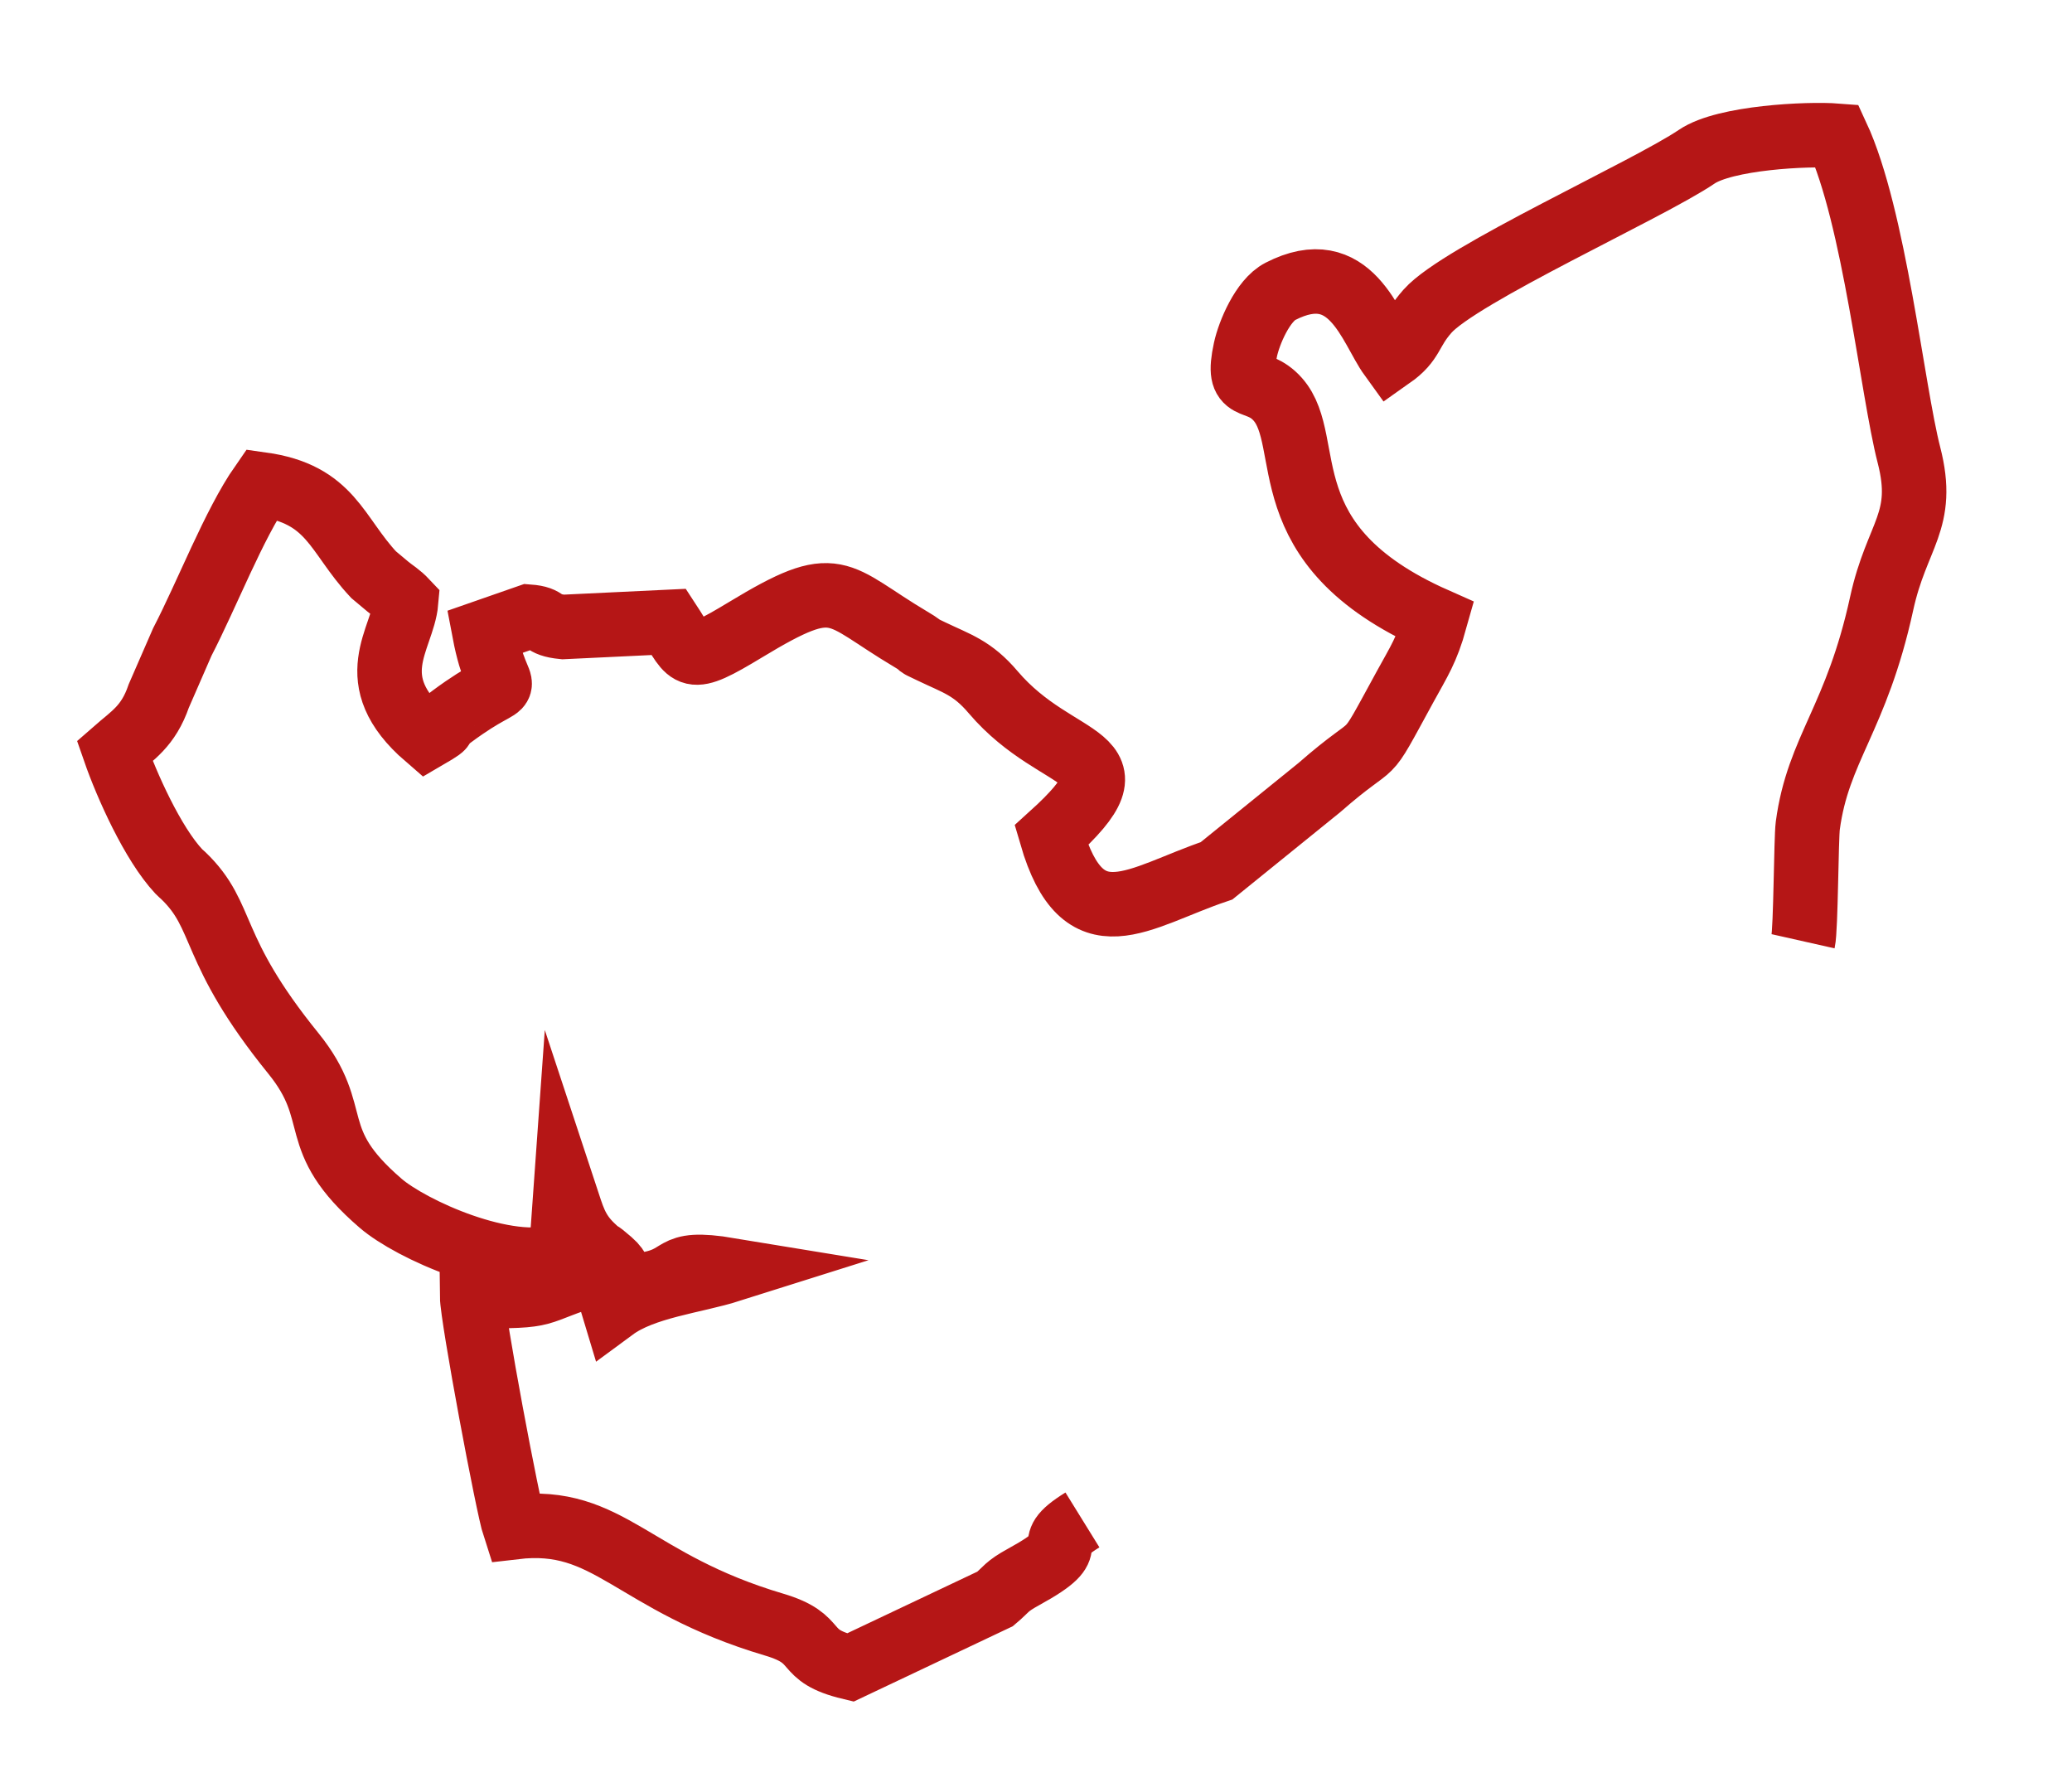
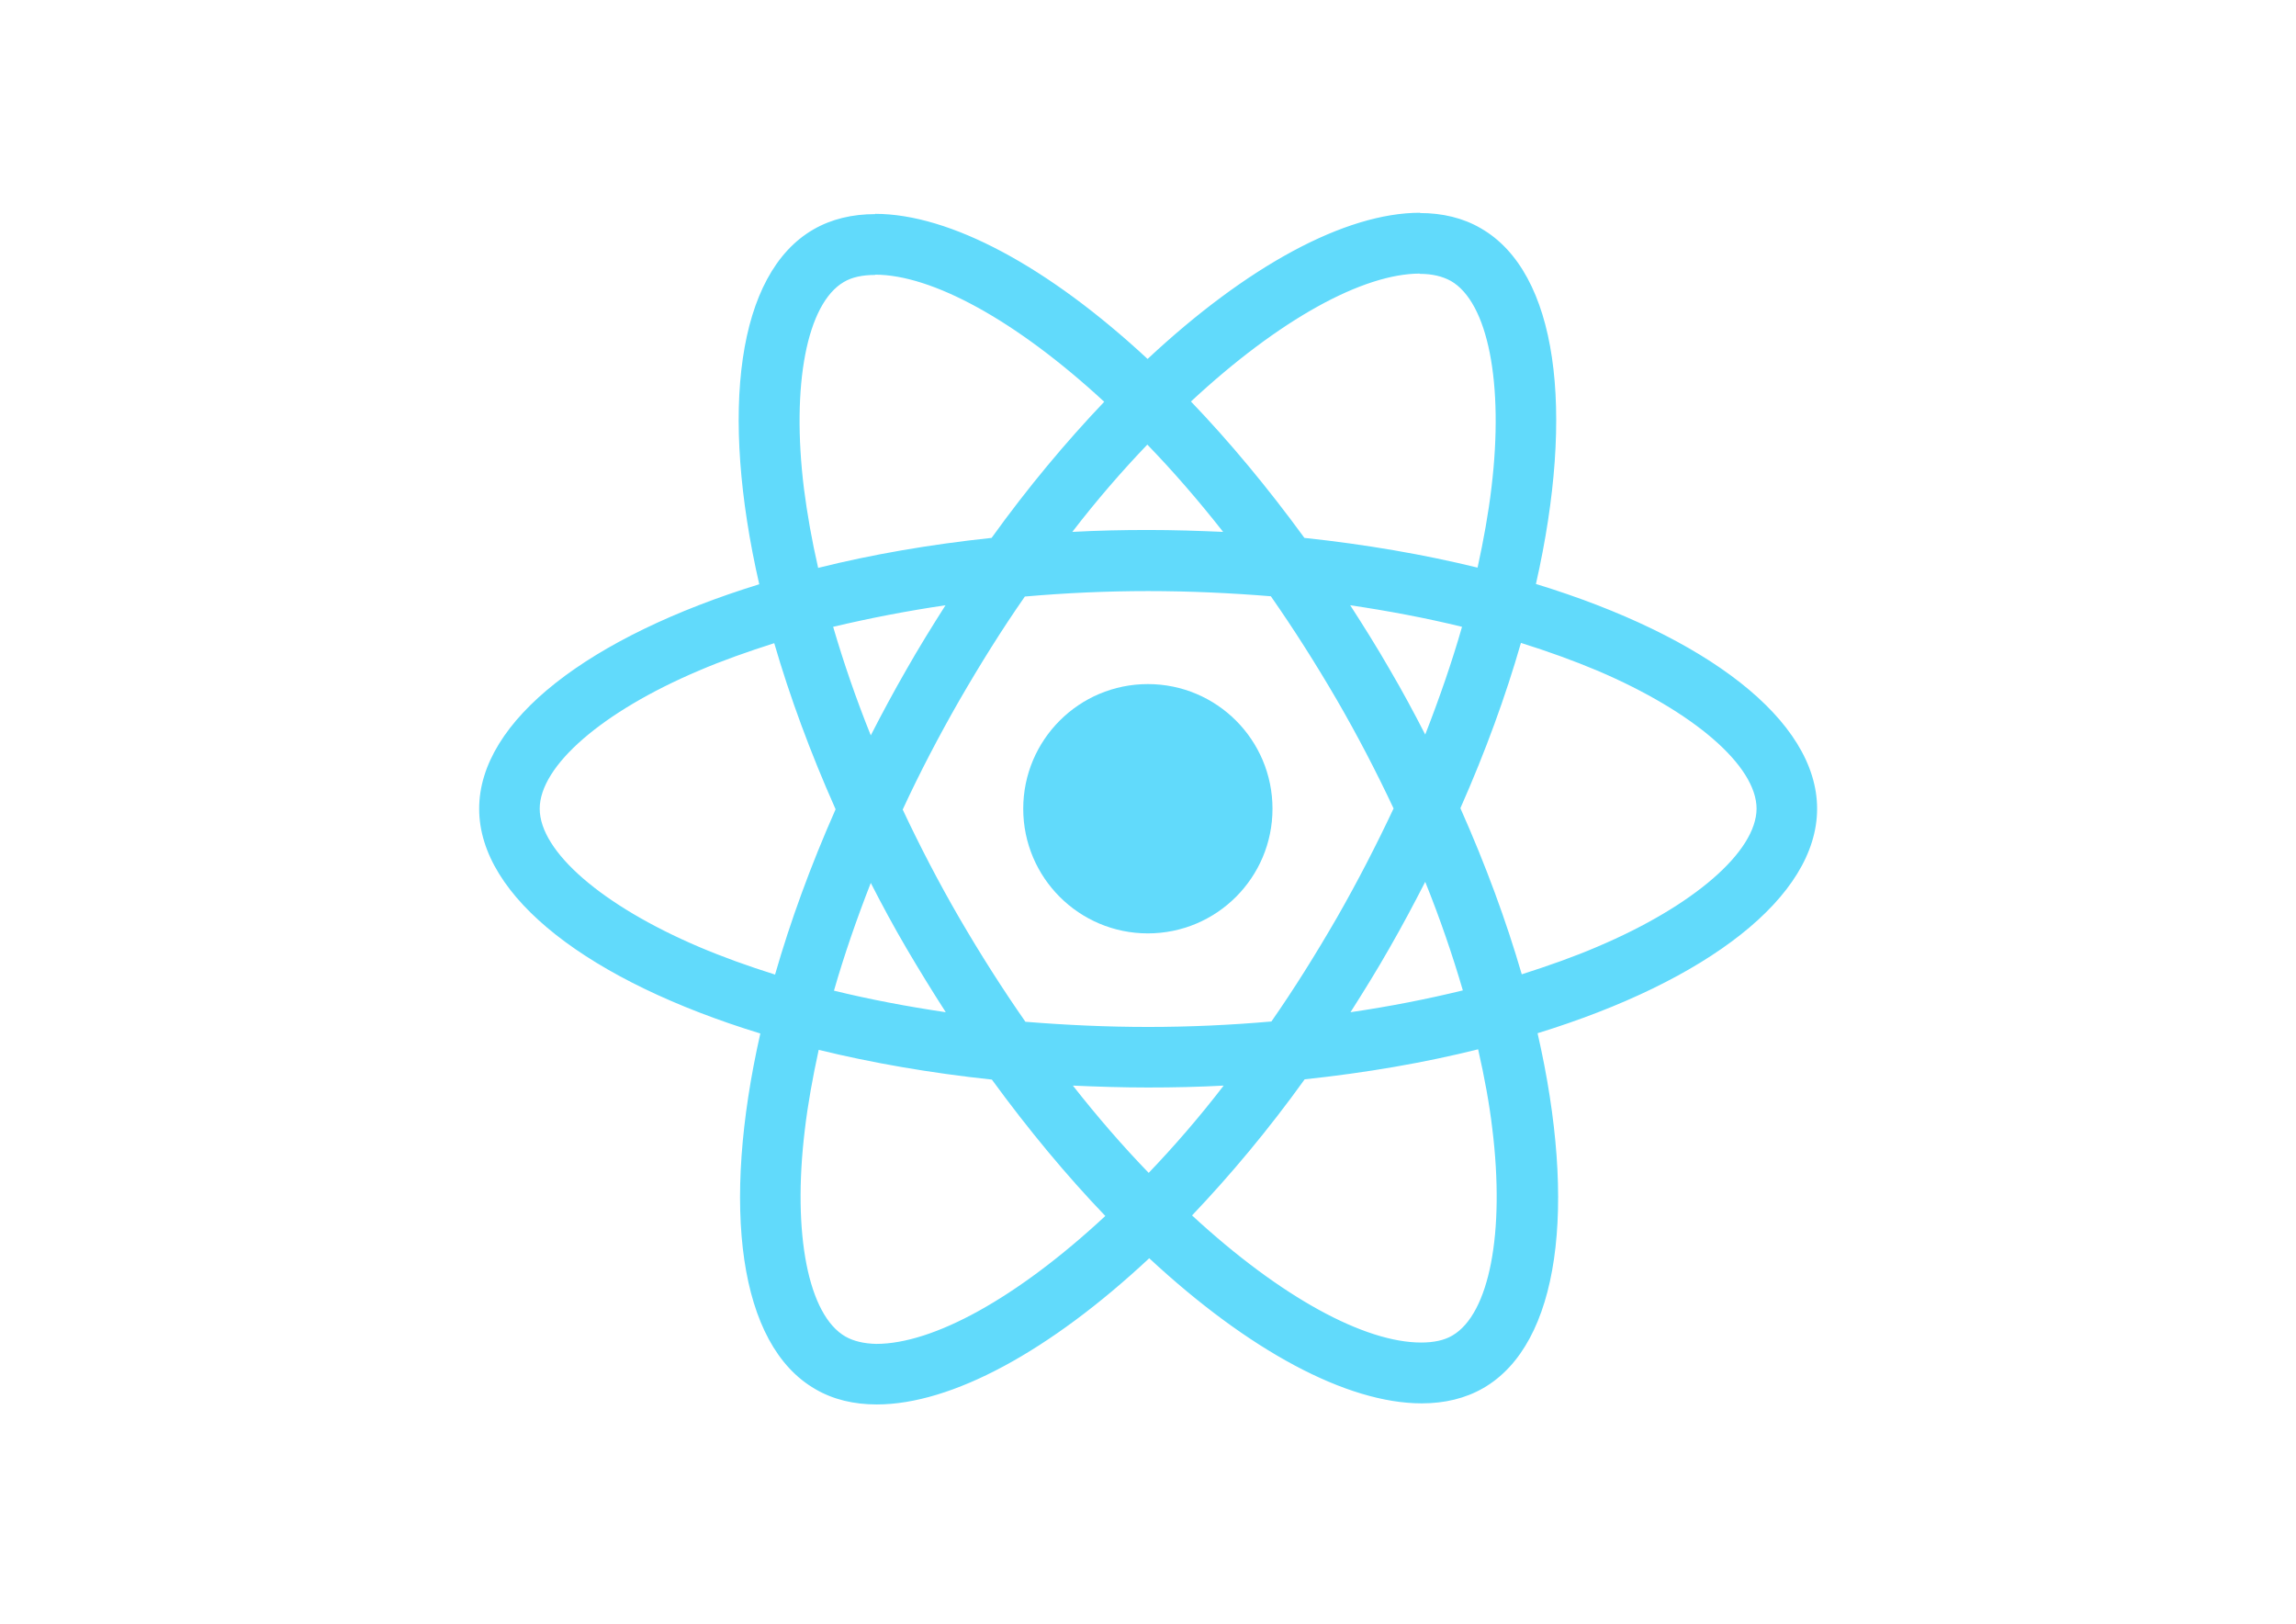
- <svg xmlns="http://www.w3.org/2000/svg" xml:space="preserve" width="68mm" height="58mm" version="1.1" style="shape-rendering:geometricPrecision; text-rendering:geometricPrecision; image-rendering:optimizeQuality; fill-rule:evenodd; clip-rule:evenodd" viewBox="0 0 6800 5800">
-   <defs>
-     <style type="text/css">
-    
-     .str0 {stroke:#B51616;stroke-width:211.67;stroke-miterlimit:22.926}
-     .fil0 {fill:none}
-    
-   </style>
-   </defs>
-   <g id="Layer_x0020_1">
-     <path class="fil0 str0" d="M5917.52 3088.79c9.09,-40.39 9.84,-337.73 15.37,-379.34 33.83,-253.01 159.68,-349.44 242.52,-729.25 49.48,-226.87 145.62,-269.41 89.4,-487.38 -54.82,-212.44 -112.74,-781.54 -236.25,-1047.39 -95.95,-7.5 -367.62,5.81 -460.3,68.87 -157.99,107.4 -777.04,386.28 -883.3,506.79 -60.26,67.94 -46.67,98.3 -119.95,149.84 -68.13,-94.09 -131.2,-333.8 -362.94,-214.78 -57.91,29.61 -102.7,135.59 -114.61,190.98 -32.7,150.77 35.05,83.58 105.52,162.68 126.32,141.68 -36.45,478.29 517.28,723.62 -28.21,101.11 -52.48,135.13 -99.43,221.06 -148.9,272.41 -72.81,147.97 -281.5,330.51l-336.79 272.61c-258.17,87.05 -437.44,243.45 -542.21,-116.48 308.59,-279.17 25.68,-215.26 -190.7,-469.4 -68.59,-80.77 -118.82,-93.61 -202.88,-134 -76.56,-36.64 1.88,1.4 -67.94,-40.11 -251.42,-149.37 -235.49,-216.84 -541.08,-31.77 -194.63,117.89 -177.86,88.75 -252.54,-25.02l-347.29 16.59c-76.09,-7.5 -45.54,-28.68 -113.67,-33.83l-144.69 50.42c49.01,259.1 119.29,109.45 -105.98,276.63 -71.22,52.76 12.84,12.18 -83.31,68.12 -218.91,-188.82 -78.15,-320.95 -67.47,-444.18 -22.87,-24.27 -39.64,-32.89 -59.51,-49.29l-47.13 -39.45c-123.7,-132.13 -138.41,-264.26 -367.44,-296.22 -90.52,129.79 -180.2,362.47 -260.51,517.28l-77.03 176.73c-34.58,100.65 -86.87,129.98 -144.69,180.68 38.99,112.26 124.92,304.37 210.57,395.64 3.93,4.22 10.31,9.56 14.43,13.31 141.69,136.06 80.5,236.89 361.34,583.52 165.49,204.29 37.58,277.57 286.38,491.79 98.49,85 415.69,229.5 591.96,172.24l14.25 -199.6c23.61,71.41 33.64,117.42 87.52,168.96 38.52,36.92 11.43,7.68 46.01,37.39 4.22,3.75 10.5,8.9 14.72,12.37 64,55.75 -21.46,61.19 91.74,78.15 169.24,-18.93 83.12,-86.12 300.9,-50.23 -118.36,37.39 -283.57,53.7 -382.34,126.51 -3.28,-10.78 -13.77,-49.01 -18.46,-59.04 -18.93,-41.32 -17.71,-31.3 -39.17,-58.1 -222.93,68.41 -132.6,77.97 -406.89,75.63 0.66,70 116.95,690.73 139.16,758.39 312.52,-36.92 383.74,181.14 851.54,319.83 163.15,48.35 81.25,100.64 250.21,141.03l475.67 -225.28c37.86,-31.76 34.58,-39.92 94.27,-72.62 214.78,-117.61 35.98,-89.87 192.1,-186.48" />
+ <svg xmlns="http://www.w3.org/2000/svg" viewBox="0 0 841.9 595.3">
+   <g fill="#61DAFB">
+     <path d="M666.3 296.5c0-32.5-40.7-63.3-103.1-82.4 14.4-63.6 8-114.2-20.2-130.4-6.5-3.8-14.1-5.6-22.4-5.6v22.3c4.6 0 8.3.9 11.4 2.6 13.6 7.8 19.5 37.5 14.9 75.7-1.1 9.4-2.9 19.3-5.1 29.4-19.6-4.8-41-8.5-63.5-10.9-13.5-18.5-27.5-35.3-41.6-50 32.6-30.3 63.2-46.9 84-46.9V78c-27.5 0-63.5 19.6-99.9 53.6-36.4-33.8-72.4-53.2-99.9-53.2v22.3c20.7 0 51.4 16.5 84 46.6-14 14.7-28 31.4-41.3 49.9-22.6 2.4-44 6.1-63.6 11-2.3-10-4-19.7-5.2-29-4.7-38.2 1.1-67.9 14.6-75.8 3-1.8 6.9-2.6 11.5-2.6V78.5c-8.4 0-16 1.8-22.6 5.6-28.1 16.2-34.4 66.7-19.9 130.1-62.2 19.2-102.7 49.9-102.7 82.3 0 32.5 40.7 63.3 103.1 82.4-14.4 63.6-8 114.2 20.2 130.4 6.5 3.8 14.1 5.6 22.5 5.6 27.5 0 63.5-19.6 99.9-53.6 36.4 33.8 72.4 53.2 99.9 53.2 8.4 0 16-1.8 22.6-5.6 28.1-16.2 34.4-66.7 19.9-130.1 62-19.1 102.5-49.9 102.5-82.3zm-130.2-66.7c-3.7 12.9-8.3 26.2-13.5 39.5-4.1-8-8.4-16-13.1-24-4.6-8-9.5-15.8-14.4-23.4 14.2 2.1 27.9 4.7 41 7.9zm-45.8 106.5c-7.8 13.5-15.8 26.3-24.1 38.2-14.9 1.3-30 2-45.2 2-15.1 0-30.2-.7-45-1.9-8.3-11.9-16.4-24.6-24.2-38-7.6-13.1-14.5-26.4-20.8-39.8 6.2-13.4 13.2-26.8 20.7-39.9 7.8-13.5 15.8-26.3 24.1-38.2 14.9-1.3 30-2 45.2-2 15.1 0 30.2.7 45 1.9 8.3 11.9 16.4 24.6 24.2 38 7.6 13.1 14.5 26.4 20.8 39.8-6.3 13.4-13.2 26.8-20.7 39.9zm32.3-13c5.4 13.4 10 26.8 13.8 39.8-13.1 3.2-26.9 5.9-41.2 8 4.9-7.7 9.8-15.6 14.4-23.7 4.6-8 8.9-16.1 13-24.1zM421.2 430c-9.3-9.6-18.6-20.3-27.8-32 9 .4 18.2.7 27.5.7 9.4 0 18.7-.2 27.8-.7-9 11.7-18.3 22.4-27.5 32zm-74.4-58.9c-14.2-2.1-27.9-4.7-41-7.9 3.7-12.9 8.3-26.2 13.5-39.5 4.1 8 8.4 16 13.1 24 4.7 8 9.5 15.8 14.4 23.4zM420.7 163c9.3 9.6 18.6 20.3 27.8 32-9-.4-18.2-.7-27.5-.7-9.4 0-18.7.2-27.8.7 9-11.7 18.3-22.4 27.5-32zm-74 58.9c-4.9 7.7-9.8 15.6-14.4 23.7-4.6 8-8.9 16-13 24-5.4-13.4-10-26.8-13.8-39.8 13.1-3.1 26.9-5.8 41.2-7.9zm-90.5 125.2c-35.4-15.1-58.3-34.9-58.3-50.6 0-15.7 22.9-35.6 58.3-50.6 8.6-3.7 18-7 27.7-10.1 5.7 19.6 13.2 40 22.5 60.9-9.2 20.8-16.6 41.1-22.2 60.6-9.9-3.1-19.3-6.5-28-10.2zM310 490c-13.6-7.8-19.5-37.5-14.9-75.7 1.1-9.4 2.9-19.3 5.1-29.4 19.6 4.8 41 8.5 63.5 10.9 13.5 18.5 27.5 35.3 41.6 50-32.6 30.3-63.2 46.9-84 46.9-4.5-.1-8.3-1-11.3-2.7zm237.2-76.2c4.7 38.2-1.1 67.9-14.6 75.8-3 1.8-6.9 2.6-11.5 2.6-20.7 0-51.4-16.5-84-46.6 14-14.7 28-31.4 41.3-49.9 22.6-2.4 44-6.1 63.6-11 2.3 10.1 4.1 19.8 5.2 29.1zm38.5-66.7c-8.6 3.7-18 7-27.7 10.1-5.7-19.6-13.2-40-22.5-60.9 9.2-20.8 16.6-41.1 22.2-60.6 9.9 3.1 19.3 6.5 28.1 10.2 35.4 15.1 58.3 34.9 58.3 50.6-.1 15.7-23 35.6-58.4 50.6zM320.8 78.4z" />
+     <circle cx="420.9" cy="296.5" r="45.7" />
+     <path d="M520.5 78.1z" />
  </g>
</svg>
